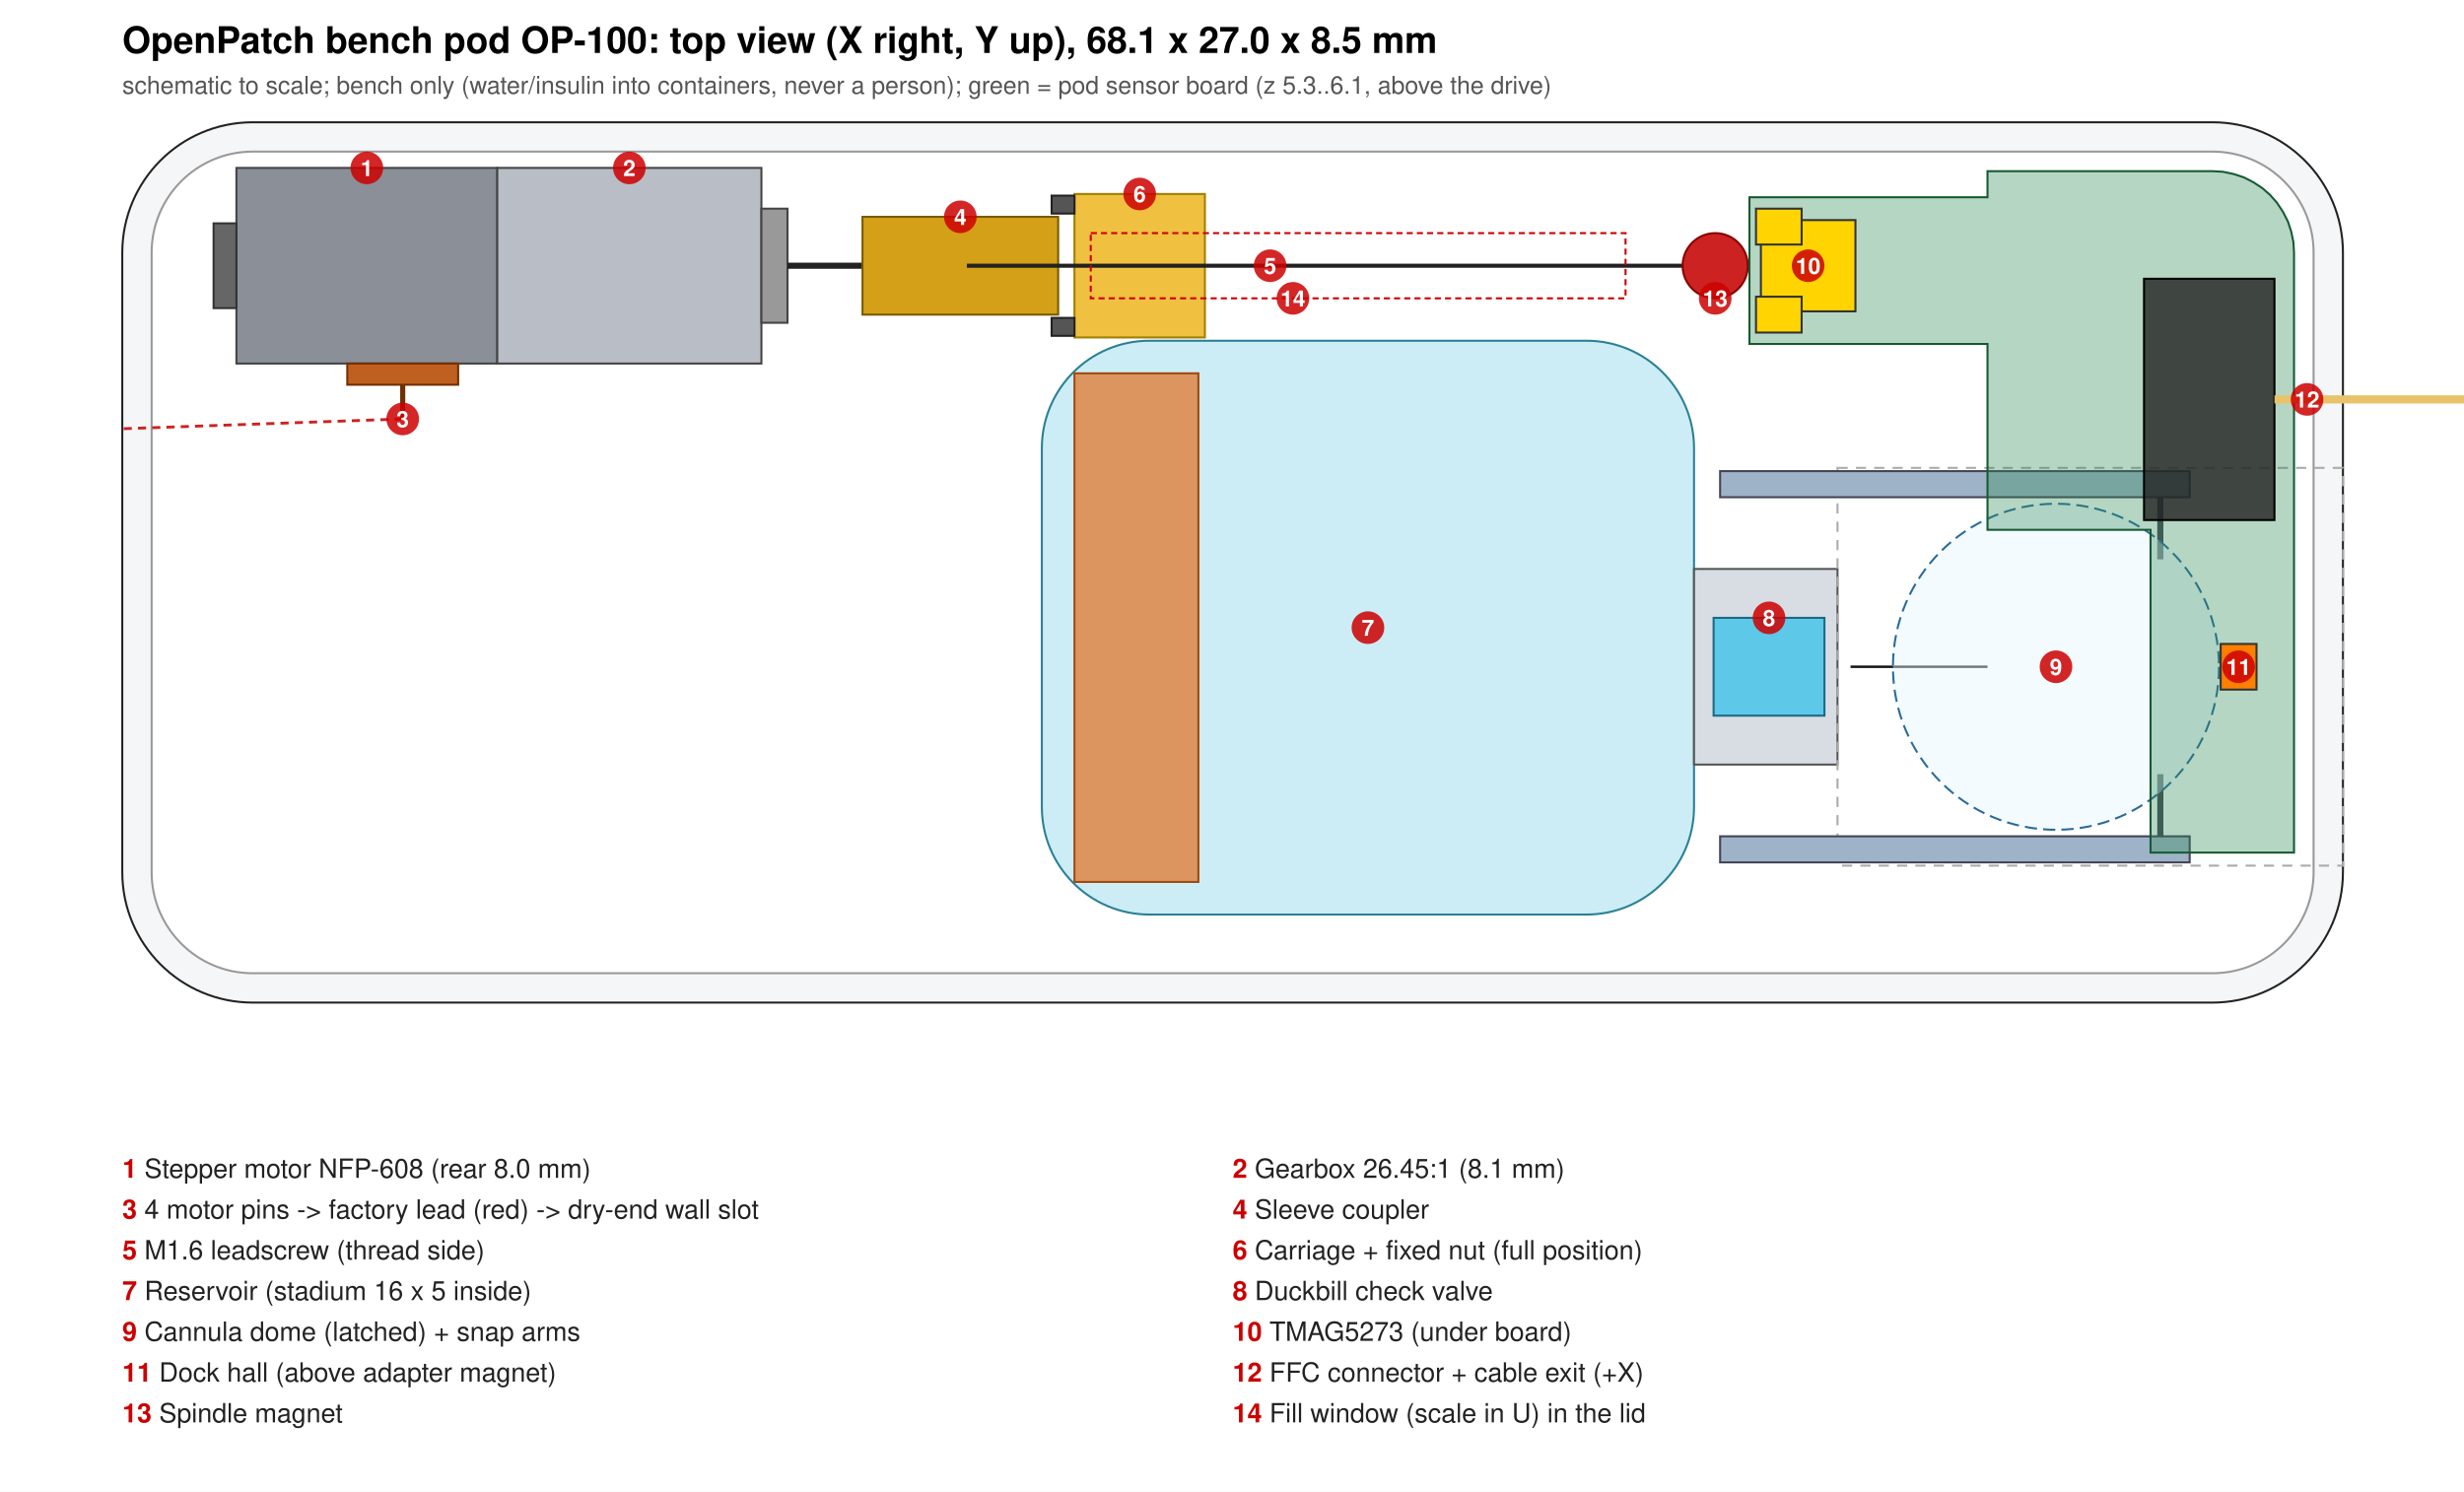
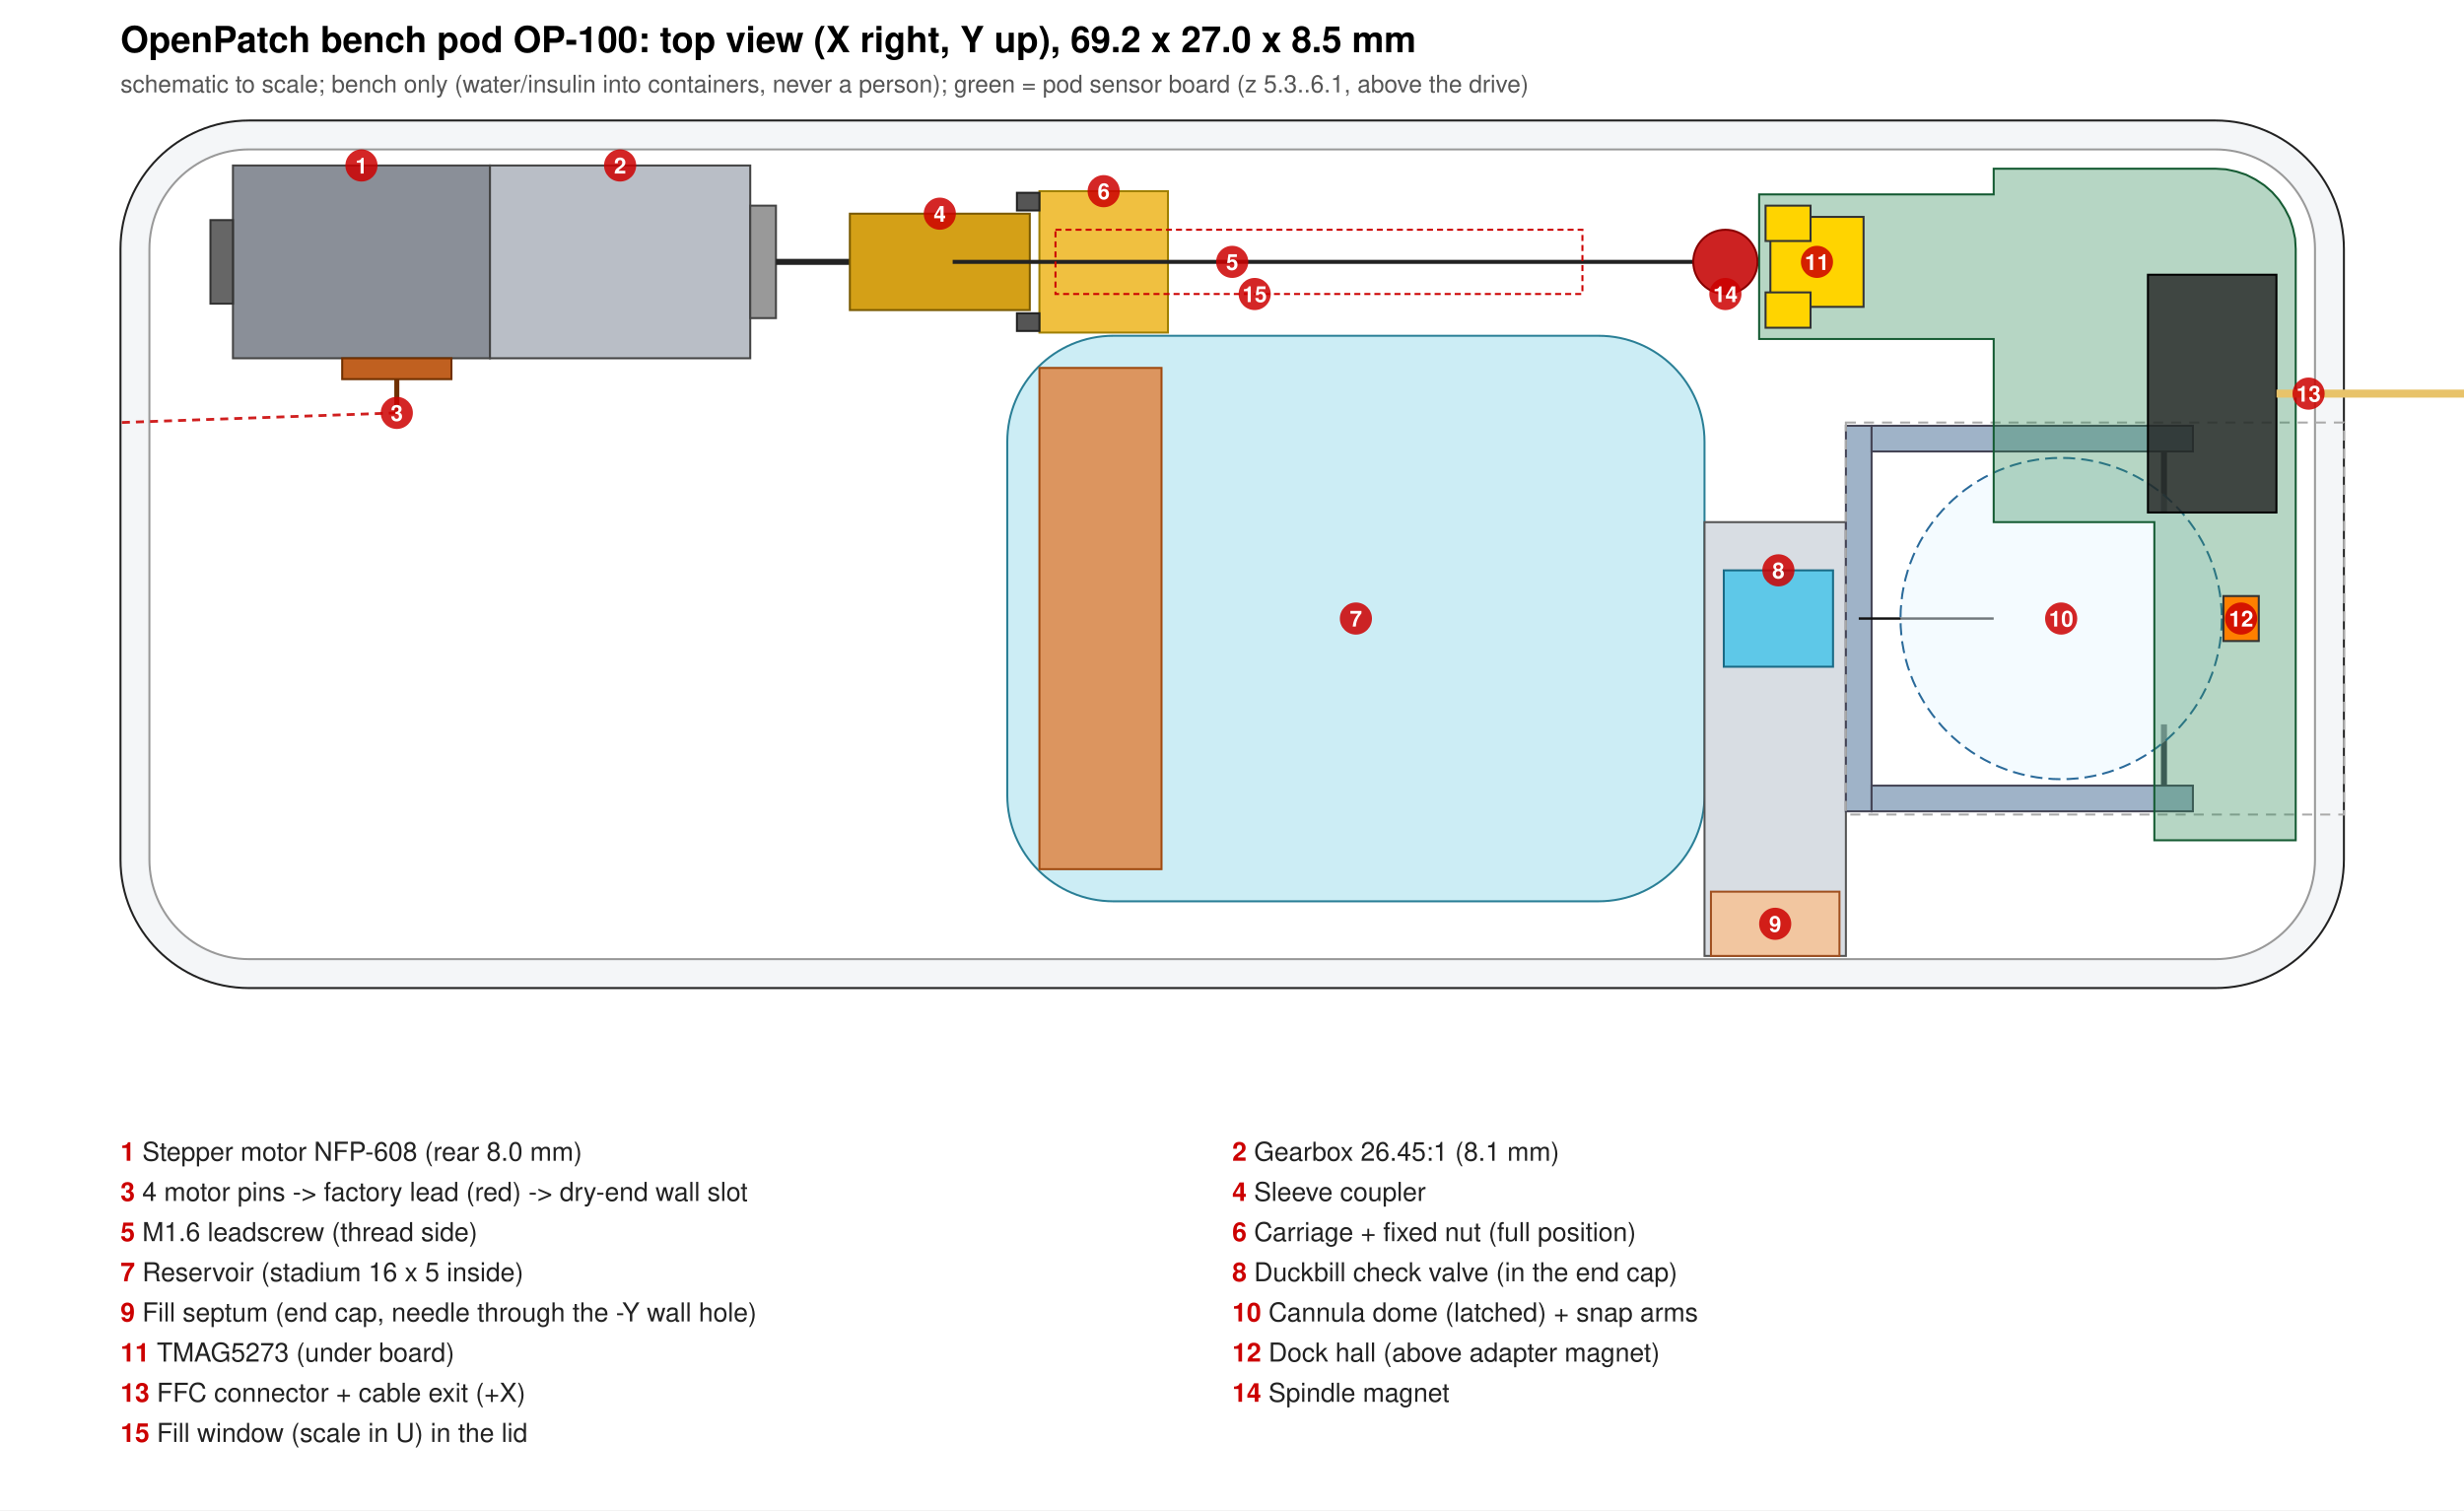
- <svg xmlns="http://www.w3.org/2000/svg" width="1209" height="732" viewBox="0 0 1209 732" font-family="Helvetica,Arial,sans-serif">
+ <svg xmlns="http://www.w3.org/2000/svg" width="1227" height="752" viewBox="0 0 1227 752" font-family="Helvetica,Arial,sans-serif">
  <rect width="100%" height="100%" fill="#ffffff" />
-   <text x="60" y="26" font-size="18" font-weight="bold">OpenPatch bench pod OP-100: top view (X right, Y up), 68.1 x 27.0 x 8.5 mm</text>
+   <text x="60" y="26" font-size="18" font-weight="bold">OpenPatch bench pod OP-100: top view (X right, Y up), 69.2 x 27.0 x 8.5 mm</text>
  <text x="60" y="46" font-size="12" fill="#555">schematic to scale; bench only (water/insulin into containers, never a person); green = pod sensor board (z 5.3..6.1, above the drive)</text>
-   <rect x="60.0" y="60.0" width="1089.6" height="432.0" rx="64.0" fill="#f4f6f8" fill-opacity="1.0" stroke="#222" stroke-width="1" />
-   <rect x="74.4" y="74.4" width="1060.8" height="403.2" rx="49.6" fill="#ffffff" fill-opacity="1.0" stroke="#999" stroke-width="1" />
-   <rect x="511.2" y="167.2" width="320.0" height="281.6" rx="52.8" fill="#bfe8f2" fill-opacity="0.8" stroke="#2a7f96" stroke-width="1" />
-   <rect x="527.2" y="183.2" width="60.8" height="249.6" rx="0.0" fill="#e0803a" fill-opacity="0.8" stroke="#a04a10" stroke-width="1" />
-   <rect x="527.2" y="95.2" width="64.0" height="70.4" rx="0.0" fill="#f0c040" fill-opacity="1.0" stroke="#a08000" stroke-width="1" />
+   <rect x="60.0" y="60.0" width="1107.2" height="432.0" rx="64.0" fill="#f4f6f8" fill-opacity="1.0" stroke="#222" stroke-width="1" />
+   <rect x="74.4" y="74.4" width="1078.4" height="403.2" rx="49.6" fill="#ffffff" fill-opacity="1.0" stroke="#999" stroke-width="1" />
+   <rect x="501.6" y="167.2" width="347.2" height="281.6" rx="52.8" fill="#bfe8f2" fill-opacity="0.8" stroke="#2a7f96" stroke-width="1" />
+   <rect x="517.6" y="183.2" width="60.8" height="249.6" rx="0.0" fill="#e0803a" fill-opacity="0.8" stroke="#a04a10" stroke-width="1" />
+   <rect x="517.6" y="95.2" width="64.0" height="70.4" rx="0.0" fill="#f0c040" fill-opacity="1.0" stroke="#a08000" stroke-width="1" />
  <rect x="116.0" y="82.4" width="128.0" height="96.0" rx="0.0" fill="#8a8f98" fill-opacity="1.0" stroke="#444" stroke-width="1" />
  <rect x="244.0" y="82.4" width="129.6" height="96.0" rx="0.0" fill="#b9bec6" fill-opacity="1.0" stroke="#444" stroke-width="1" />
  <rect x="104.8" y="109.6" width="11.2" height="41.6" rx="0.0" fill="#666" fill-opacity="1.0" stroke="#333" stroke-width="1" />
  <rect x="373.6" y="102.4" width="12.8" height="56.0" rx="0.0" fill="#999" fill-opacity="1.0" stroke="#444" stroke-width="1" />
  <line x1="386.4" y1="130.4" x2="471.2" y2="130.4" stroke="#222" stroke-width="3" />
-   <rect x="423.2" y="106.4" width="96.0" height="48.0" rx="0.0" fill="#d4a017" fill-opacity="1.0" stroke="#7a5a00" stroke-width="1" />
-   <line x1="474.4" y1="130.4" x2="833.6" y2="130.4" stroke="#222" stroke-width="2" />
+   <rect x="423.2" y="106.4" width="89.6" height="48.0" rx="0.0" fill="#d4a017" fill-opacity="1.0" stroke="#7a5a00" stroke-width="1" />
+   <line x1="474.4" y1="130.4" x2="851.2" y2="130.4" stroke="#222" stroke-width="2" />
  <rect x="170.4" y="178.4" width="54.4" height="10.4" rx="0.0" fill="#c06020" fill-opacity="1.0" stroke="#703000" stroke-width="1" />
  <line x1="197.6" y1="188.8" x2="197.6" y2="205.6" stroke="#703000" stroke-width="2.5" />
  <line x1="197.6" y1="205.6" x2="60.0" y2="210.4" stroke="#d02020" stroke-width="1.4" stroke-dasharray="4,3" />
-   <rect x="516.0" y="96.0" width="11.2" height="8.8" rx="0.0" fill="#555" fill-opacity="1.0" stroke="#222" stroke-width="1" />
-   <rect x="516.0" y="156.0" width="11.2" height="8.8" rx="0.0" fill="#555" fill-opacity="1.0" stroke="#222" stroke-width="1" />
-   <circle cx="841.6" cy="130.4" r="16.0" fill="#cc2222" fill-opacity="1.0" stroke="#880000" stroke-width="1" />
-   <rect x="831.2" y="279.2" width="70.4" height="96.0" rx="0.0" fill="#d8dde3" fill-opacity="1.0" stroke="#555" stroke-width="1" />
-   <rect x="840.8" y="303.2" width="54.4" height="48.0" rx="0.0" fill="#5ec8e8" fill-opacity="1.0" stroke="#1a6a85" stroke-width="1" />
-   <line x1="908.0" y1="327.2" x2="975.2" y2="327.2" stroke="#111" stroke-width="1.2" />
-   <rect x="901.6" y="229.6" width="248.0" height="195.2" rx="0.0" fill="#ffffff" fill-opacity="0.0" stroke="#aaa" stroke-width="1" stroke-dasharray="5,4" />
-   <rect x="844.0" y="410.4" width="230.4" height="12.8" rx="0.0" fill="#9fb3c8" fill-opacity="1.0" stroke="#445" stroke-width="1" />
-   <line x1="1060.0" y1="379.9" x2="1060.0" y2="410.4" stroke="#445" stroke-width="3" />
-   <rect x="844.0" y="231.2" width="230.4" height="12.8" rx="0.0" fill="#9fb3c8" fill-opacity="1.0" stroke="#445" stroke-width="1" />
-   <line x1="1060.0" y1="274.5" x2="1060.0" y2="244.0" stroke="#445" stroke-width="3" />
-   <circle cx="1008.8" cy="327.2" r="80.0" fill="#e8f6ff" fill-opacity="0.45" stroke="#2a6a9a" stroke-width="1" stroke-dasharray="6,3" />
-   <polygon points="858.4,168.8 975.2,168.8 975.2,260.0 1055.2,260.0 1055.2,418.4 1125.6,418.4 1125.6,260.0 1125.6,124.0 1125.3,118.8 1124.2,113.6 1122.6,108.7 1120.2,104.0 1117.3,99.6 1113.9,95.7 1110.0,92.3 1105.6,89.4 1100.9,87.0 1096.0,85.4 1090.8,84.3 1085.6,84.0 975.2,84.0 975.2,96.8 858.4,96.8" fill="#2e8b57" fill-opacity="0.35" stroke="#145a32" stroke-width="1" />
-   <rect x="864.0" y="108.0" width="46.4" height="44.8" rx="0.0" fill="#ffd400" fill-opacity="1.0" stroke="#333" stroke-width="1" />
-   <rect x="861.6" y="145.6" width="22.4" height="17.6" rx="0.0" fill="#ffd400" fill-opacity="1.0" stroke="#333" stroke-width="1" />
-   <rect x="861.6" y="102.4" width="22.4" height="17.6" rx="0.0" fill="#ffd400" fill-opacity="1.0" stroke="#333" stroke-width="1" />
-   <rect x="1089.6" y="316.0" width="17.6" height="22.4" rx="0.0" fill="#ff7f00" fill-opacity="1.0" stroke="#333" stroke-width="1" />
-   <rect x="1052.0" y="136.8" width="64.0" height="118.4" rx="0.0" fill="#222" fill-opacity="0.8" stroke="#000" stroke-width="1" />
-   <line x1="1116.0" y1="196.0" x2="1213.6" y2="196.0" stroke="#e8c36a" stroke-width="4" />
-   <rect x="535.2" y="114.4" width="262.4" height="32.0" rx="0.0" fill="#ffffff" fill-opacity="0.0" stroke="#c00" stroke-width="1" stroke-dasharray="3,2" />
+   <rect x="506.4" y="96.0" width="11.2" height="8.8" rx="0.0" fill="#555" fill-opacity="1.0" stroke="#222" stroke-width="1" />
+   <rect x="506.4" y="156.0" width="11.2" height="8.8" rx="0.0" fill="#555" fill-opacity="1.0" stroke="#222" stroke-width="1" />
+   <circle cx="859.2" cy="130.4" r="16.0" fill="#cc2222" fill-opacity="1.0" stroke="#880000" stroke-width="1" />
+   <rect x="848.8" y="260.0" width="70.4" height="216.0" rx="0.0" fill="#d8dde3" fill-opacity="1.0" stroke="#555" stroke-width="1" />
+   <rect x="919.2" y="212.0" width="12.8" height="192.0" rx="0.0" fill="#9fb3c8" fill-opacity="1.0" stroke="#445" stroke-width="1" />
+   <rect x="852.0" y="444.0" width="64.0" height="32.0" rx="0.0" fill="#f2c6a0" fill-opacity="1.0" stroke="#a05020" stroke-width="1" />
+   <rect x="858.4" y="284.0" width="54.4" height="48.0" rx="0.0" fill="#5ec8e8" fill-opacity="1.0" stroke="#1a6a85" stroke-width="1" />
+   <line x1="925.6" y1="308.0" x2="992.8" y2="308.0" stroke="#111" stroke-width="1.2" />
+   <rect x="919.2" y="210.4" width="248.0" height="195.2" rx="0.0" fill="#ffffff" fill-opacity="0.0" stroke="#aaa" stroke-width="1" stroke-dasharray="5,4" />
+   <rect x="932.0" y="391.2" width="160.0" height="12.8" rx="0.0" fill="#9fb3c8" fill-opacity="1.0" stroke="#445" stroke-width="1" />
+   <line x1="1077.6" y1="360.7" x2="1077.6" y2="391.2" stroke="#445" stroke-width="3" />
+   <rect x="932.0" y="212.0" width="160.0" height="12.8" rx="0.0" fill="#9fb3c8" fill-opacity="1.0" stroke="#445" stroke-width="1" />
+   <line x1="1077.6" y1="255.3" x2="1077.6" y2="224.8" stroke="#445" stroke-width="3" />
+   <circle cx="1026.4" cy="308.0" r="80.0" fill="#e8f6ff" fill-opacity="0.45" stroke="#2a6a9a" stroke-width="1" stroke-dasharray="6,3" />
+   <polygon points="876.0,168.8 992.8,168.8 992.8,260.0 1072.8,260.0 1072.8,418.4 1143.2,418.4 1143.2,260.0 1143.2,124.0 1142.9,118.8 1141.8,113.6 1140.2,108.7 1137.8,104.0 1134.9,99.6 1131.5,95.7 1127.6,92.3 1123.2,89.4 1118.5,87.0 1113.6,85.4 1108.4,84.3 1103.2,84.0 992.8,84.0 992.8,96.8 876.0,96.8" fill="#2e8b57" fill-opacity="0.35" stroke="#145a32" stroke-width="1" />
+   <rect x="881.6" y="108.0" width="46.4" height="44.8" rx="0.0" fill="#ffd400" fill-opacity="1.0" stroke="#333" stroke-width="1" />
+   <rect x="879.2" y="145.6" width="22.4" height="17.6" rx="0.0" fill="#ffd400" fill-opacity="1.0" stroke="#333" stroke-width="1" />
+   <rect x="879.2" y="102.4" width="22.4" height="17.6" rx="0.0" fill="#ffd400" fill-opacity="1.0" stroke="#333" stroke-width="1" />
+   <rect x="1107.2" y="296.8" width="17.6" height="22.4" rx="0.0" fill="#ff7f00" fill-opacity="1.0" stroke="#333" stroke-width="1" />
+   <rect x="1069.6" y="136.8" width="64.0" height="118.4" rx="0.0" fill="#222" fill-opacity="0.8" stroke="#000" stroke-width="1" />
+   <line x1="1133.6" y1="196.0" x2="1231.2" y2="196.0" stroke="#e8c36a" stroke-width="4" />
+   <rect x="525.6" y="114.4" width="262.4" height="32.0" rx="0.0" fill="#ffffff" fill-opacity="0.0" stroke="#c00" stroke-width="1" stroke-dasharray="3,2" />
  <circle cx="180.0" cy="82.4" r="8" fill="#c00" fill-opacity="0.85" />
  <text x="180.0" y="86.4" font-size="11" fill="#fff" text-anchor="middle" font-weight="bold">1</text>
  <text x="60.0" y="578" font-size="13" fill="#222">
    <tspan fill="#c00" font-weight="bold">1</tspan>  Stepper motor NFP-608 (rear 8.0 mm)</text>
  <circle cx="308.8" cy="82.4" r="8" fill="#c00" fill-opacity="0.85" />
  <text x="308.8" y="86.4" font-size="11" fill="#fff" text-anchor="middle" font-weight="bold">2</text>
-   <text x="604.8" y="578" font-size="13" fill="#222">
+   <text x="613.6" y="578" font-size="13" fill="#222">
    <tspan fill="#c00" font-weight="bold">2</tspan>  Gearbox 26.45:1 (8.1 mm)</text>
  <circle cx="197.6" cy="205.6" r="8" fill="#c00" fill-opacity="0.85" />
  <text x="197.6" y="209.6" font-size="11" fill="#fff" text-anchor="middle" font-weight="bold">3</text>
  <text x="60.0" y="598" font-size="13" fill="#222">
    <tspan fill="#c00" font-weight="bold">3</tspan>  4 motor pins -&gt; factory lead (red) -&gt; dry-end wall slot</text>
-   <circle cx="471.2" cy="106.4" r="8" fill="#c00" fill-opacity="0.85" />
-   <text x="471.2" y="110.4" font-size="11" fill="#fff" text-anchor="middle" font-weight="bold">4</text>
-   <text x="604.8" y="598" font-size="13" fill="#222">
+   <circle cx="468.0" cy="106.4" r="8" fill="#c00" fill-opacity="0.85" />
+   <text x="468.0" y="110.4" font-size="11" fill="#fff" text-anchor="middle" font-weight="bold">4</text>
+   <text x="613.6" y="598" font-size="13" fill="#222">
    <tspan fill="#c00" font-weight="bold">4</tspan>  Sleeve coupler</text>
-   <circle cx="623.2" cy="130.4" r="8" fill="#c00" fill-opacity="0.85" />
-   <text x="623.2" y="134.4" font-size="11" fill="#fff" text-anchor="middle" font-weight="bold">5</text>
+   <circle cx="613.6" cy="130.4" r="8" fill="#c00" fill-opacity="0.85" />
+   <text x="613.6" y="134.4" font-size="11" fill="#fff" text-anchor="middle" font-weight="bold">5</text>
  <text x="60.0" y="618" font-size="13" fill="#222">
    <tspan fill="#c00" font-weight="bold">5</tspan>  M1.6 leadscrew (thread side)</text>
-   <circle cx="559.2" cy="95.2" r="8" fill="#c00" fill-opacity="0.85" />
-   <text x="559.2" y="99.2" font-size="11" fill="#fff" text-anchor="middle" font-weight="bold">6</text>
-   <text x="604.8" y="618" font-size="13" fill="#222">
+   <circle cx="549.6" cy="95.2" r="8" fill="#c00" fill-opacity="0.85" />
+   <text x="549.6" y="99.2" font-size="11" fill="#fff" text-anchor="middle" font-weight="bold">6</text>
+   <text x="613.6" y="618" font-size="13" fill="#222">
    <tspan fill="#c00" font-weight="bold">6</tspan>  Carriage + fixed nut (full position)</text>
-   <circle cx="671.2" cy="308.0" r="8" fill="#c00" fill-opacity="0.85" />
-   <text x="671.2" y="312.0" font-size="11" fill="#fff" text-anchor="middle" font-weight="bold">7</text>
+   <circle cx="675.2" cy="308.0" r="8" fill="#c00" fill-opacity="0.85" />
+   <text x="675.2" y="312.0" font-size="11" fill="#fff" text-anchor="middle" font-weight="bold">7</text>
  <text x="60.0" y="638" font-size="13" fill="#222">
    <tspan fill="#c00" font-weight="bold">7</tspan>  Reservoir (stadium 16 x 5 inside)</text>
-   <circle cx="868.0" cy="303.2" r="8" fill="#c00" fill-opacity="0.85" />
-   <text x="868.0" y="307.2" font-size="11" fill="#fff" text-anchor="middle" font-weight="bold">8</text>
-   <text x="604.8" y="638" font-size="13" fill="#222">
-     <tspan fill="#c00" font-weight="bold">8</tspan>  Duckbill check valve</text>
-   <circle cx="1008.8" cy="327.2" r="8" fill="#c00" fill-opacity="0.85" />
-   <text x="1008.8" y="331.2" font-size="11" fill="#fff" text-anchor="middle" font-weight="bold">9</text>
+   <circle cx="885.6" cy="284.0" r="8" fill="#c00" fill-opacity="0.85" />
+   <text x="885.6" y="288.0" font-size="11" fill="#fff" text-anchor="middle" font-weight="bold">8</text>
+   <text x="613.6" y="638" font-size="13" fill="#222">
+     <tspan fill="#c00" font-weight="bold">8</tspan>  Duckbill check valve (in the end cap)</text>
+   <circle cx="884.0" cy="460.0" r="8" fill="#c00" fill-opacity="0.85" />
+   <text x="884.0" y="464.0" font-size="11" fill="#fff" text-anchor="middle" font-weight="bold">9</text>
  <text x="60.0" y="658" font-size="13" fill="#222">
-     <tspan fill="#c00" font-weight="bold">9</tspan>  Cannula dome (latched) + snap arms</text>
-   <circle cx="887.2" cy="130.4" r="8" fill="#c00" fill-opacity="0.85" />
-   <text x="887.2" y="134.4" font-size="11" fill="#fff" text-anchor="middle" font-weight="bold">10</text>
-   <text x="604.8" y="658" font-size="13" fill="#222">
-     <tspan fill="#c00" font-weight="bold">10</tspan>  TMAG5273 (under board)</text>
-   <circle cx="1098.4" cy="327.2" r="8" fill="#c00" fill-opacity="0.85" />
-   <text x="1098.4" y="331.2" font-size="11" fill="#fff" text-anchor="middle" font-weight="bold">11</text>
+     <tspan fill="#c00" font-weight="bold">9</tspan>  Fill septum (end cap, needle through the -Y wall hole)</text>
+   <circle cx="1026.4" cy="308.0" r="8" fill="#c00" fill-opacity="0.85" />
+   <text x="1026.4" y="312.0" font-size="11" fill="#fff" text-anchor="middle" font-weight="bold">10</text>
+   <text x="613.6" y="658" font-size="13" fill="#222">
+     <tspan fill="#c00" font-weight="bold">10</tspan>  Cannula dome (latched) + snap arms</text>
+   <circle cx="904.8" cy="130.4" r="8" fill="#c00" fill-opacity="0.85" />
+   <text x="904.8" y="134.4" font-size="11" fill="#fff" text-anchor="middle" font-weight="bold">11</text>
  <text x="60.0" y="678" font-size="13" fill="#222">
-     <tspan fill="#c00" font-weight="bold">11</tspan>  Dock hall (above adapter magnet)</text>
-   <circle cx="1132.0" cy="196.0" r="8" fill="#c00" fill-opacity="0.85" />
-   <text x="1132.0" y="200.0" font-size="11" fill="#fff" text-anchor="middle" font-weight="bold">12</text>
-   <text x="604.8" y="678" font-size="13" fill="#222">
-     <tspan fill="#c00" font-weight="bold">12</tspan>  FFC connector + cable exit (+X)</text>
-   <circle cx="841.6" cy="146.4" r="8" fill="#c00" fill-opacity="0.85" />
-   <text x="841.6" y="150.4" font-size="11" fill="#fff" text-anchor="middle" font-weight="bold">13</text>
+     <tspan fill="#c00" font-weight="bold">11</tspan>  TMAG5273 (under board)</text>
+   <circle cx="1116.0" cy="308.0" r="8" fill="#c00" fill-opacity="0.85" />
+   <text x="1116.0" y="312.0" font-size="11" fill="#fff" text-anchor="middle" font-weight="bold">12</text>
+   <text x="613.6" y="678" font-size="13" fill="#222">
+     <tspan fill="#c00" font-weight="bold">12</tspan>  Dock hall (above adapter magnet)</text>
+   <circle cx="1149.6" cy="196.0" r="8" fill="#c00" fill-opacity="0.85" />
+   <text x="1149.6" y="200.0" font-size="11" fill="#fff" text-anchor="middle" font-weight="bold">13</text>
  <text x="60.0" y="698" font-size="13" fill="#222">
-     <tspan fill="#c00" font-weight="bold">13</tspan>  Spindle magnet</text>
-   <circle cx="634.4" cy="146.4" r="8" fill="#c00" fill-opacity="0.85" />
-   <text x="634.4" y="150.4" font-size="11" fill="#fff" text-anchor="middle" font-weight="bold">14</text>
-   <text x="604.8" y="698" font-size="13" fill="#222">
-     <tspan fill="#c00" font-weight="bold">14</tspan>  Fill window (scale in U) in the lid</text>
+     <tspan fill="#c00" font-weight="bold">13</tspan>  FFC connector + cable exit (+X)</text>
+   <circle cx="859.2" cy="146.4" r="8" fill="#c00" fill-opacity="0.85" />
+   <text x="859.2" y="150.4" font-size="11" fill="#fff" text-anchor="middle" font-weight="bold">14</text>
+   <text x="613.6" y="698" font-size="13" fill="#222">
+     <tspan fill="#c00" font-weight="bold">14</tspan>  Spindle magnet</text>
+   <circle cx="624.8" cy="146.4" r="8" fill="#c00" fill-opacity="0.85" />
+   <text x="624.8" y="150.4" font-size="11" fill="#fff" text-anchor="middle" font-weight="bold">15</text>
+   <text x="60.0" y="718" font-size="13" fill="#222">
+     <tspan fill="#c00" font-weight="bold">15</tspan>  Fill window (scale in U) in the lid</text>
</svg>
